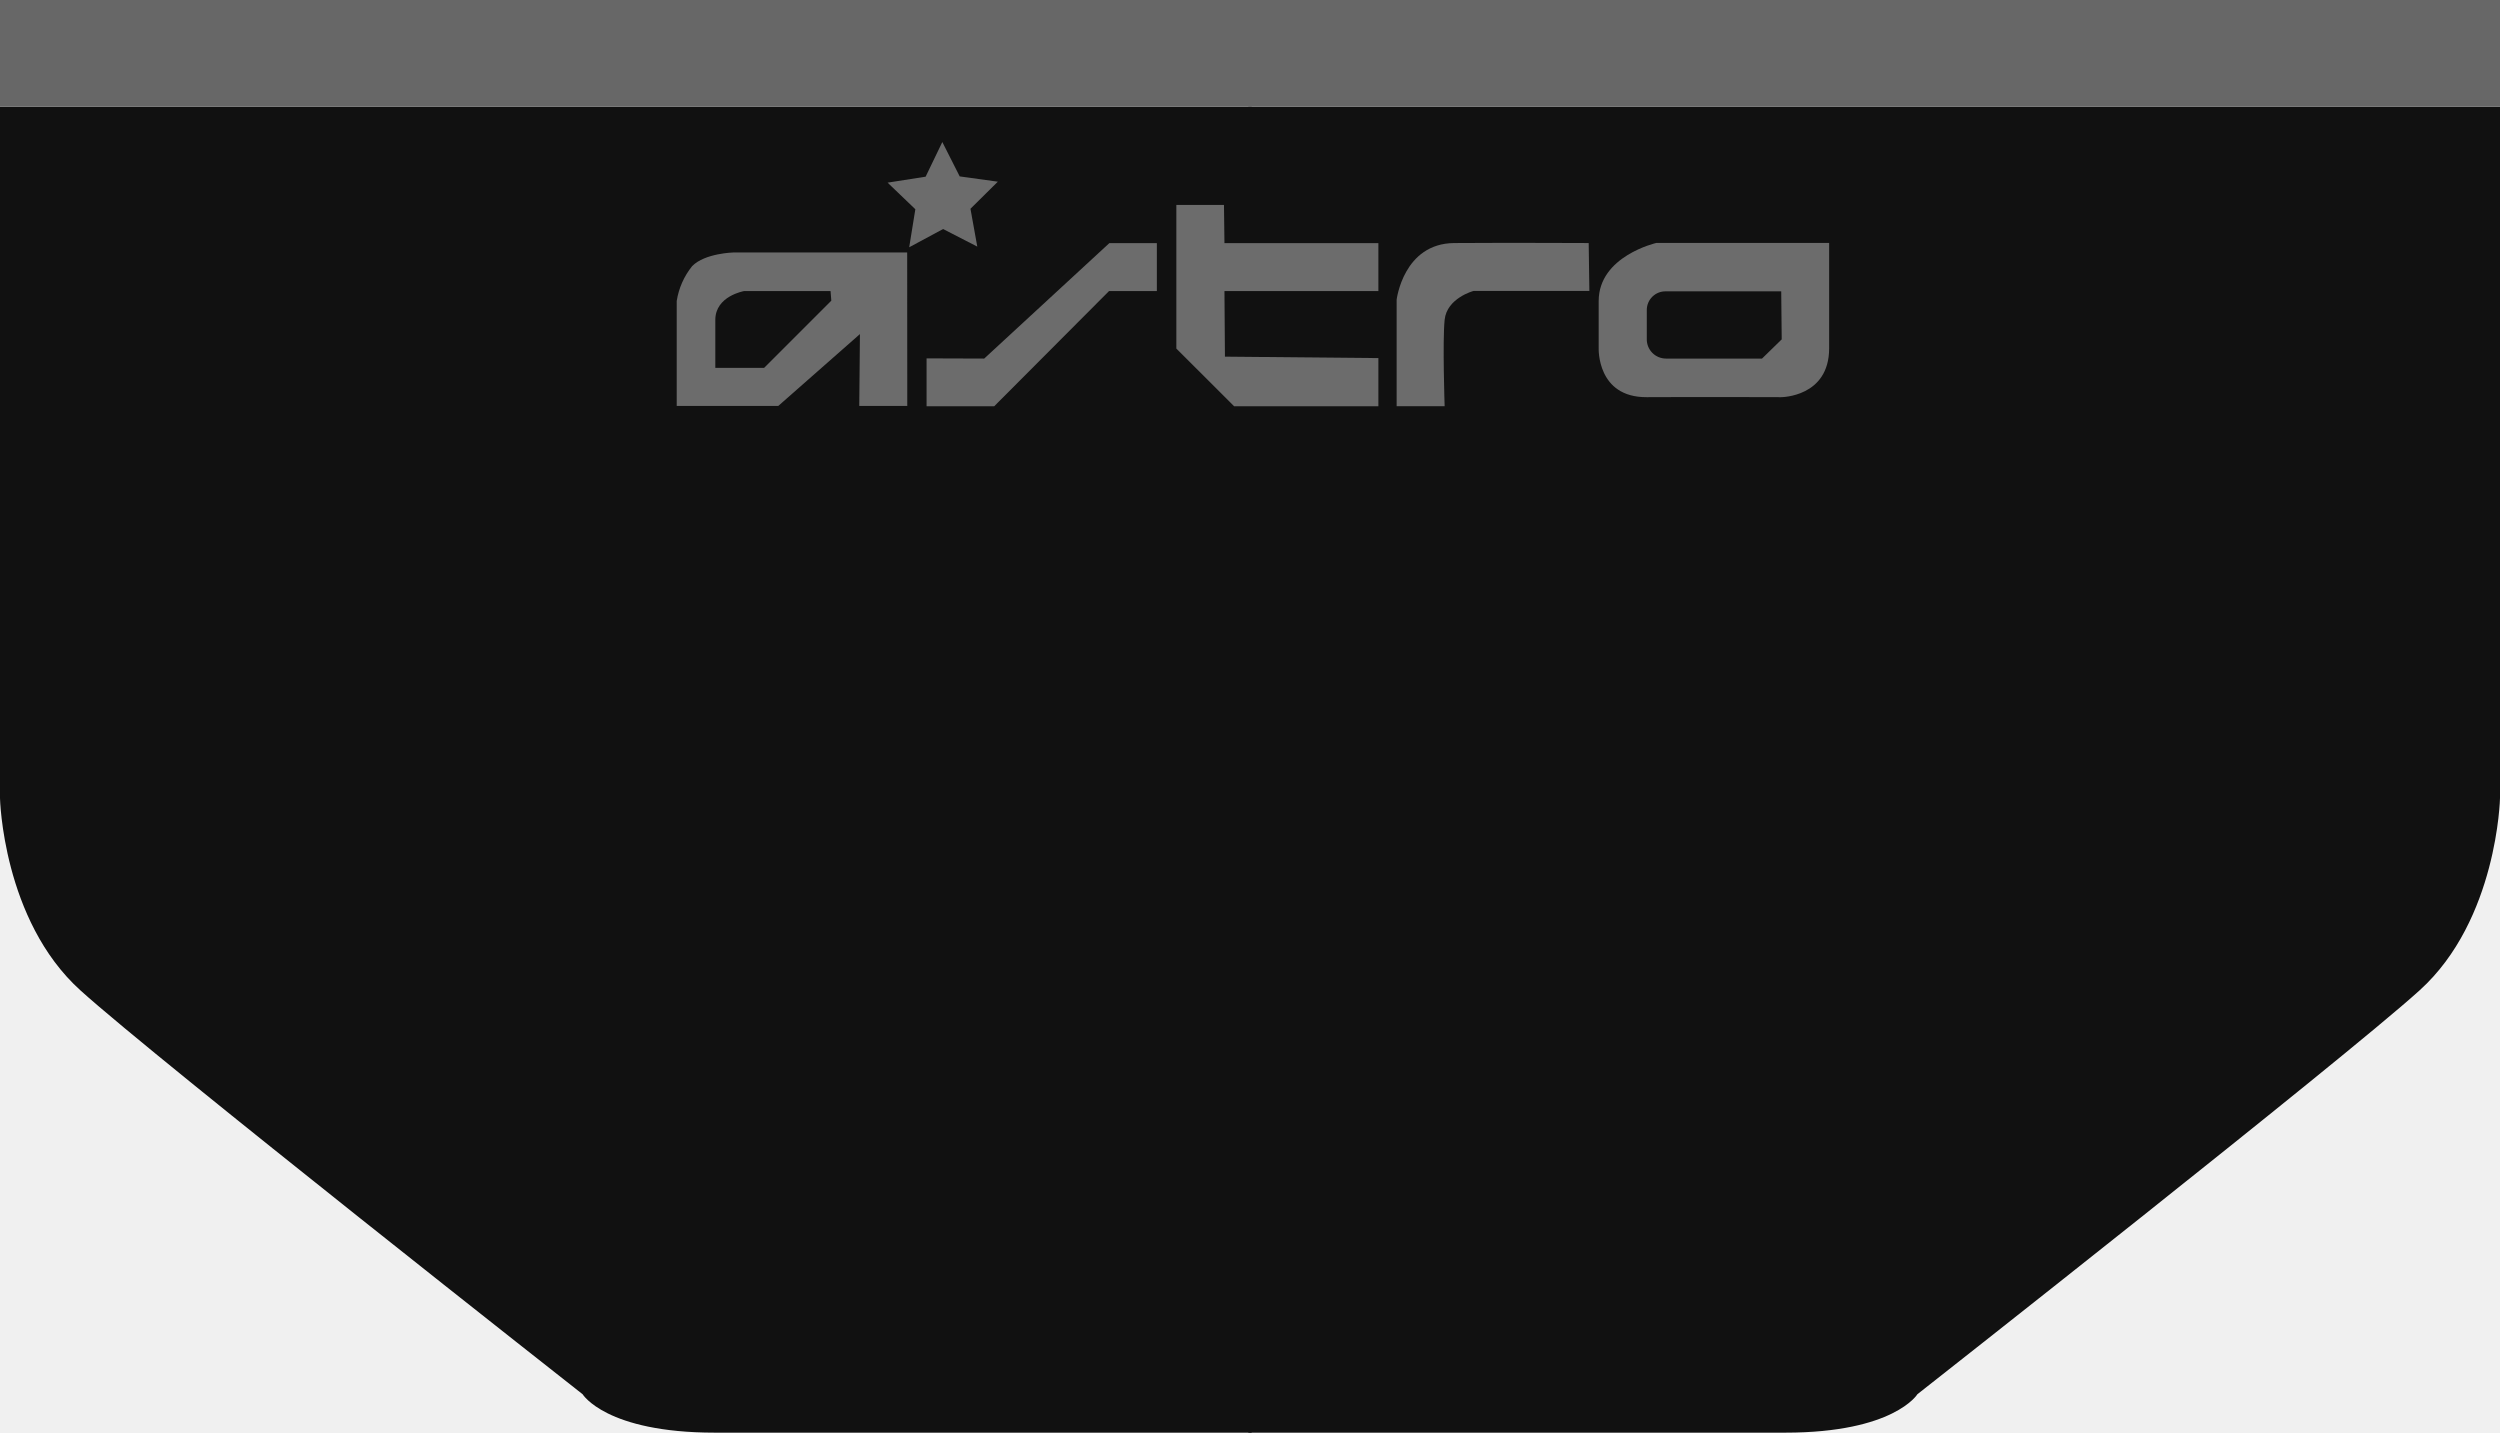
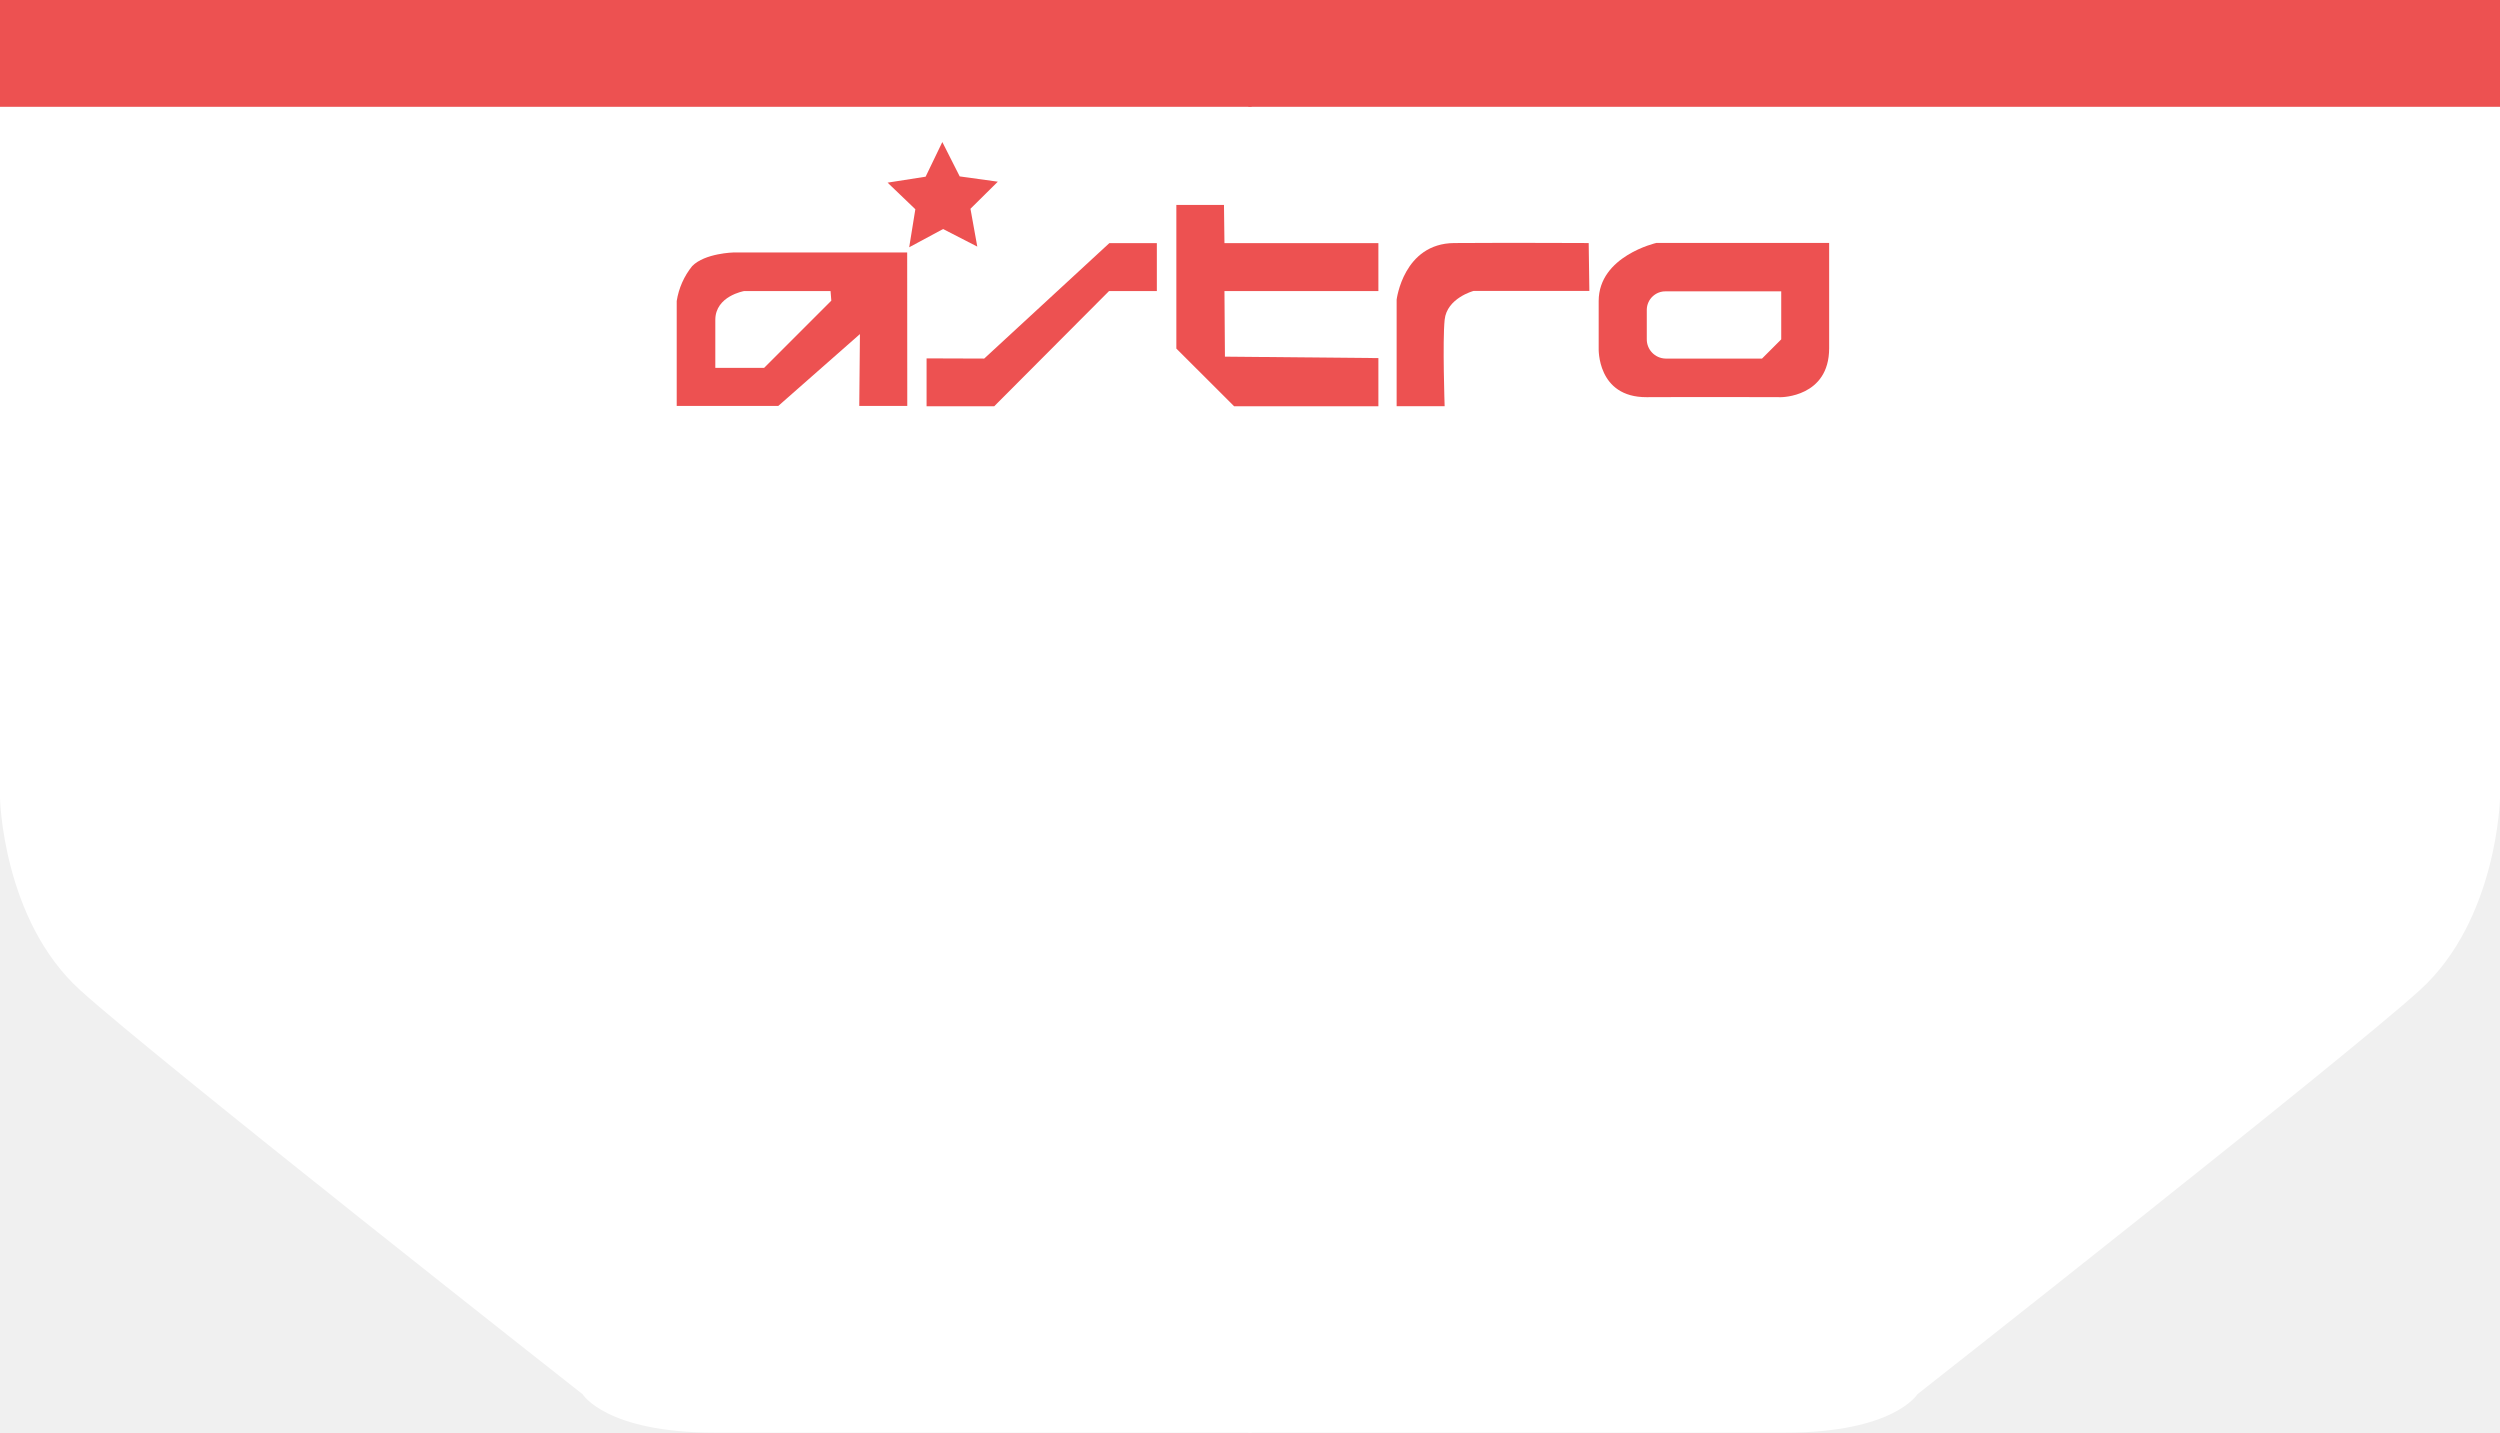
<svg xmlns="http://www.w3.org/2000/svg" width="260.34" height="149.19" viewBox="0 0 260.34 149.19">
  <defs>
-     <style>.cls-1{fill:#111;}.cls-2{fill:#676767;}.cls-3{fill:#6c6c6c;}</style>
+     <style>.cls-1{fill:#fff;}.cls-2{fill:#ed5151;}</style>
  </defs>
  <g id="レイヤー_2" data-name="レイヤー 2">
    <g id="レイヤー_1-2" data-name="レイヤー 1">
-       <path class="cls-1" d="M130.34,11.12H0v72s.27,12.68,8.36,20,52.31,42.07,52.31,42.07,2.43,4,13.76,4h55.91" />
-       <path class="cls-1" d="M130,11.12H260.34v72s-.27,12.68-8.36,20-52.31,42.07-52.31,42.07-2.43,4-13.75,4H130" />
-       <polyline class="cls-2" points="130.34 0 0 0 0 11.12 130.34 11.12" />
-       <polyline class="cls-2" points="130 0 260.34 0 260.34 11.12 130 11.12" />
-       <path class="cls-3" d="M94.47,26.29H76.4s-3,.07-4.32,1.42a7.68,7.68,0,0,0-1.61,3.64V42.27H81.05l8.5-7.48-.07,7.48h5Z" />
-       <polygon class="cls-3" points="96.49 37.32 96.49 42.31 103.53 42.31 115.49 30.31 120.47 30.31 120.47 25.32 115.52 25.32 102.49 37.34 96.49 37.32" />
-       <polygon class="cls-3" points="122.5 21.34 122.5 36.3 128.52 42.31 143.54 42.31 143.54 37.29 127.56 37.14 127.51 30.31 143.54 30.31 143.54 25.32 127.51 25.32 127.46 21.34 122.5 21.34" />
-       <path class="cls-3" d="M165.51,30.3H153.44s-2.77.74-3,3,0,9,0,9h-5V31.21s.7-5.86,6-5.9,14,0,14,0Z" />
-       <path class="cls-3" d="M190.48,25.3h-18s-6,1.36-6,6.05v4.92s-.2,5.12,5,5.09,14,0,14,0,5,0,5-5.09S190.48,25.3,190.48,25.3Z" />
-       <polygon class="cls-3" points="101.77 25.68 98.21 23.85 94.68 25.75 95.32 21.79 92.43 19.02 96.39 18.4 98.13 14.79 99.94 18.37 103.91 18.92 101.06 21.74 101.77 25.68" />
-       <path class="cls-1" d="M86.49,30.31h-9s-3,.51-3,3,0,5,0,5h5.08l7-7Z" />
-       <path class="cls-1" d="M185.49,30.34h-12a1.94,1.94,0,0,0-2,1.95v3a2,2,0,0,0,2,2.05h10l2.05-2Z" />
+       <g id="レイヤー_2-2" data-name="レイヤー 2">
+         <g id="レイヤー_1-2-2" data-name="レイヤー 1-2">
+           <path class="cls-1" d="M130.34,11.12H0v72s.27,12.68,8.36,20,52.31,42.07,52.31,42.07,2.43,4,13.76,4h55.91" />
+           <path class="cls-1" d="M130,11.12H260.34v72s-.27,12.68-8.36,20-52.31,42.07-52.31,42.07-2.43,4-13.75,4H130" />
+           <polyline class="cls-2" points="130.34 0 0 0 0 11.12 130.34 11.12" />
+           <polyline class="cls-2" points="130 0 260.34 0 260.34 11.12 130 11.12" />
+           <path class="cls-2" d="M94.47,26.29H76.4s-3,.07-4.32,1.42a7.69,7.69,0,0,0-1.61,3.64V42.27H81.05l8.5-7.48-.07,7.48h5Z" />
+           <polygon class="cls-2" points="96.49 37.32 96.49 42.31 103.53 42.31 115.49 30.31 120.47 30.31 120.47 25.32 115.52 25.32 102.49 37.34 96.49 37.32" />
+           <polygon class="cls-2" points="122.5 21.34 122.5 36.3 128.52 42.31 143.54 42.31 143.54 37.29 127.56 37.14 127.51 30.31 143.54 30.31 143.54 25.32 127.51 25.32 127.46 21.34 122.5 21.34" />
+           <path class="cls-2" d="M165.51,30.3H153.44s-2.77.74-3,3,0,9,0,9h-5V31.21s.7-5.86,6-5.9,14,0,14,0Z" />
+           <path class="cls-2" d="M190.48,25.3h-18s-6,1.36-6,6.05v4.92s-.2,5.12,5,5.09,14,0,14,0,5,0,5-5.09Z" />
+           <polygon class="cls-2" points="101.77 25.68 98.21 23.85 94.68 25.75 95.32 21.79 92.43 19.02 96.39 18.4 98.13 14.79 99.94 18.37 103.91 18.92 101.06 21.74 101.77 25.68" />
+           <path class="cls-1" d="M86.49,30.31h-9s-3,.51-3,3v5h5.08l7-7Z" />
+           <path class="cls-1" d="M185.49,30.34h-12a1.94,1.94,0,0,0-2,1.88v3.07a2,2,0,0,0,1.95,2.05h10.05l2-2Z" />
+         </g>
+       </g>
    </g>
  </g>
</svg>
